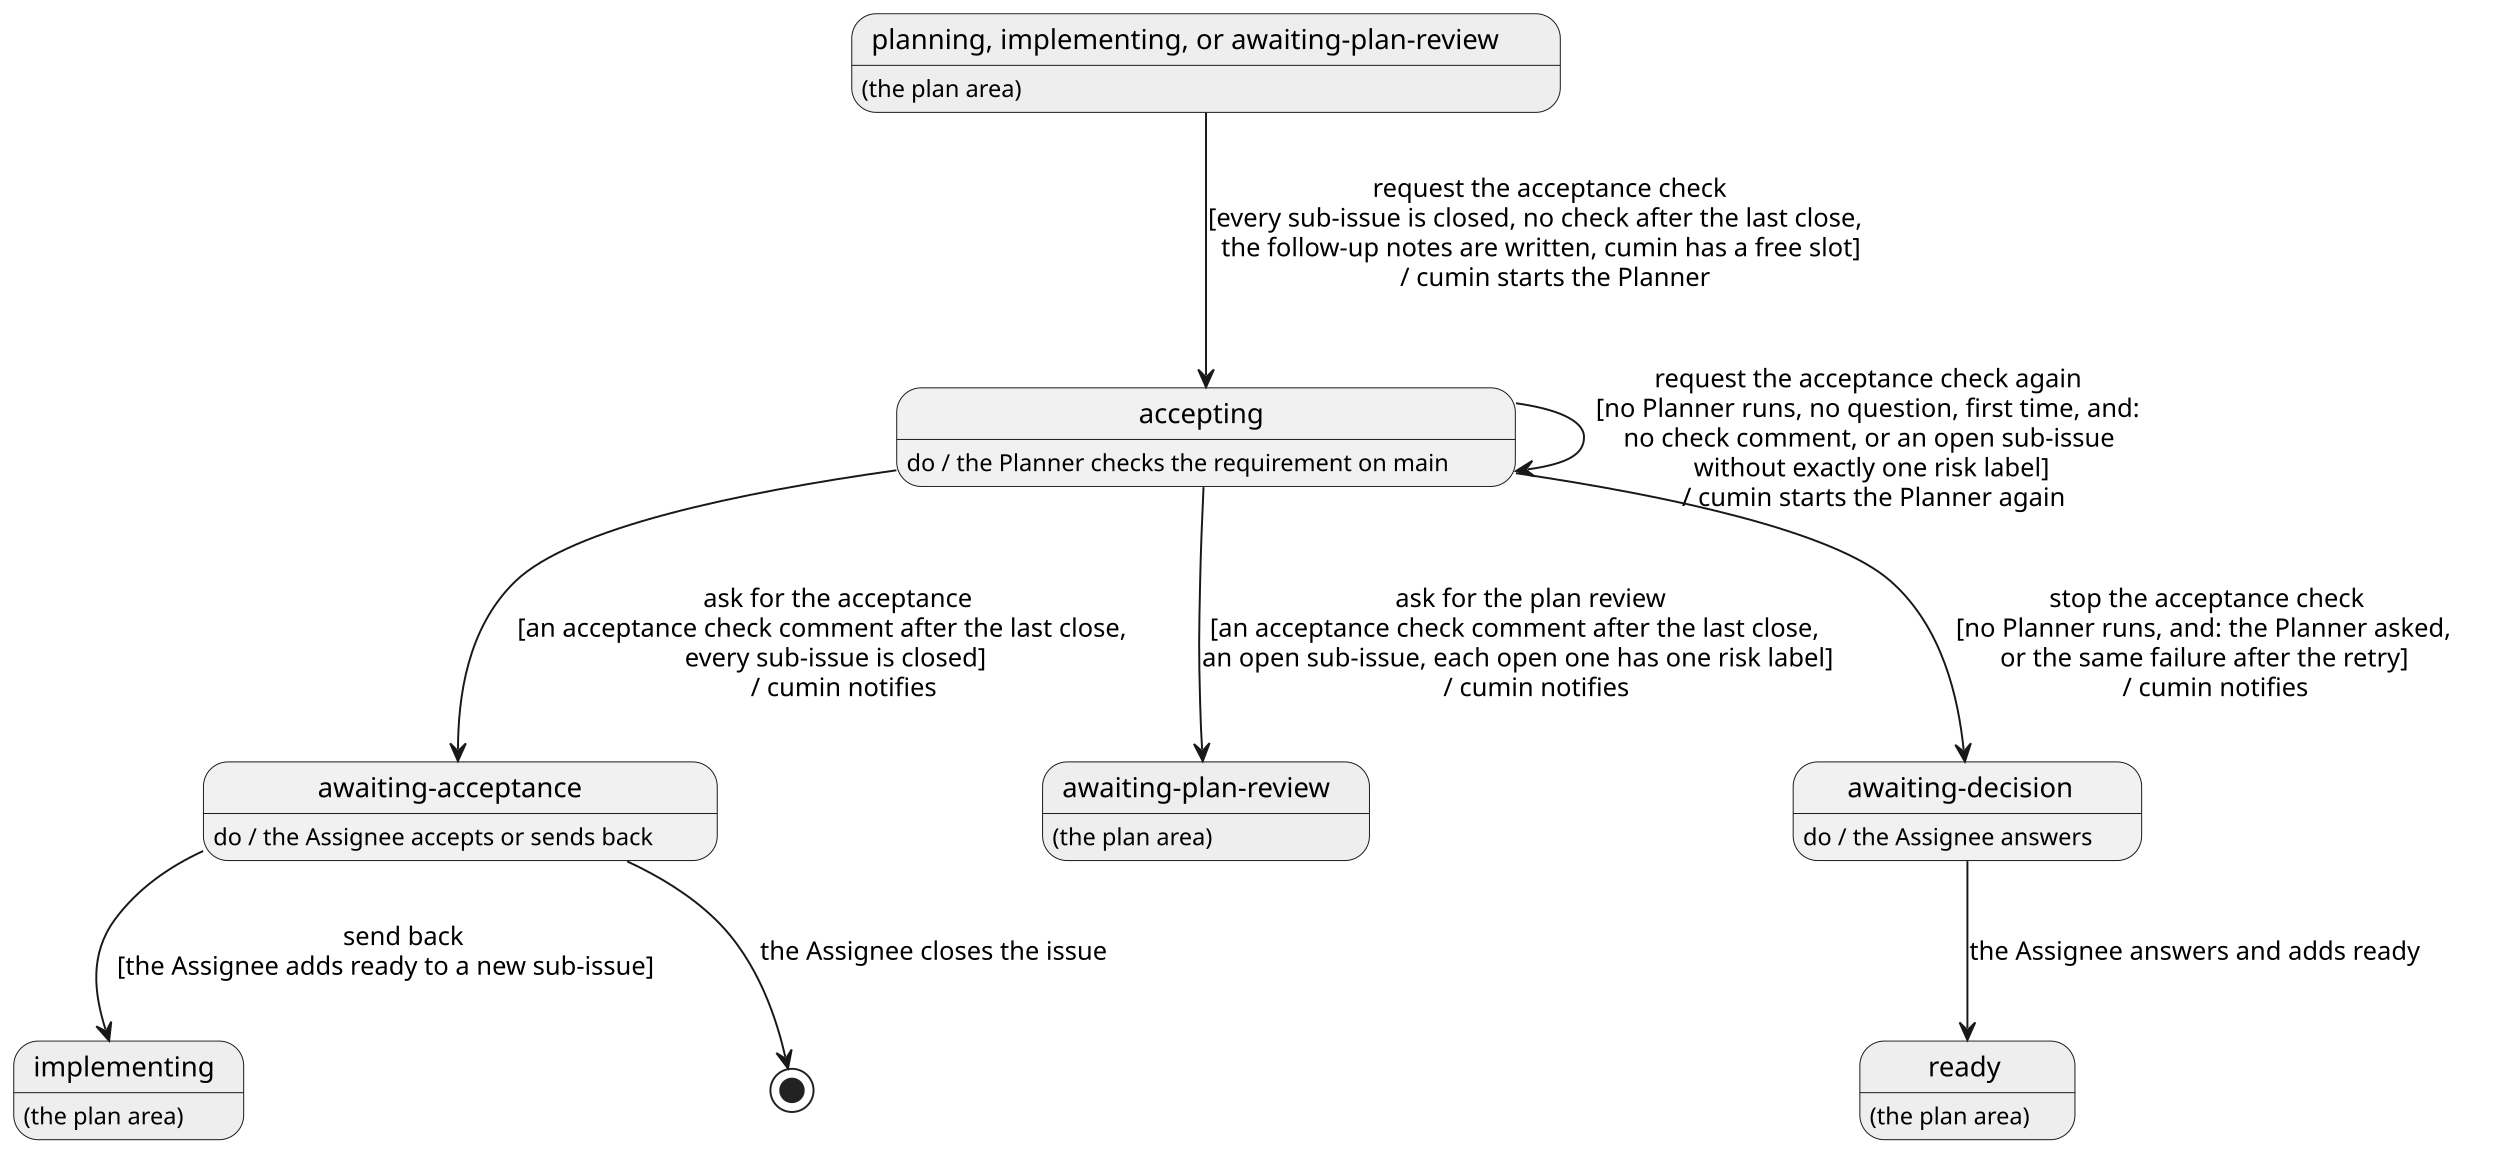
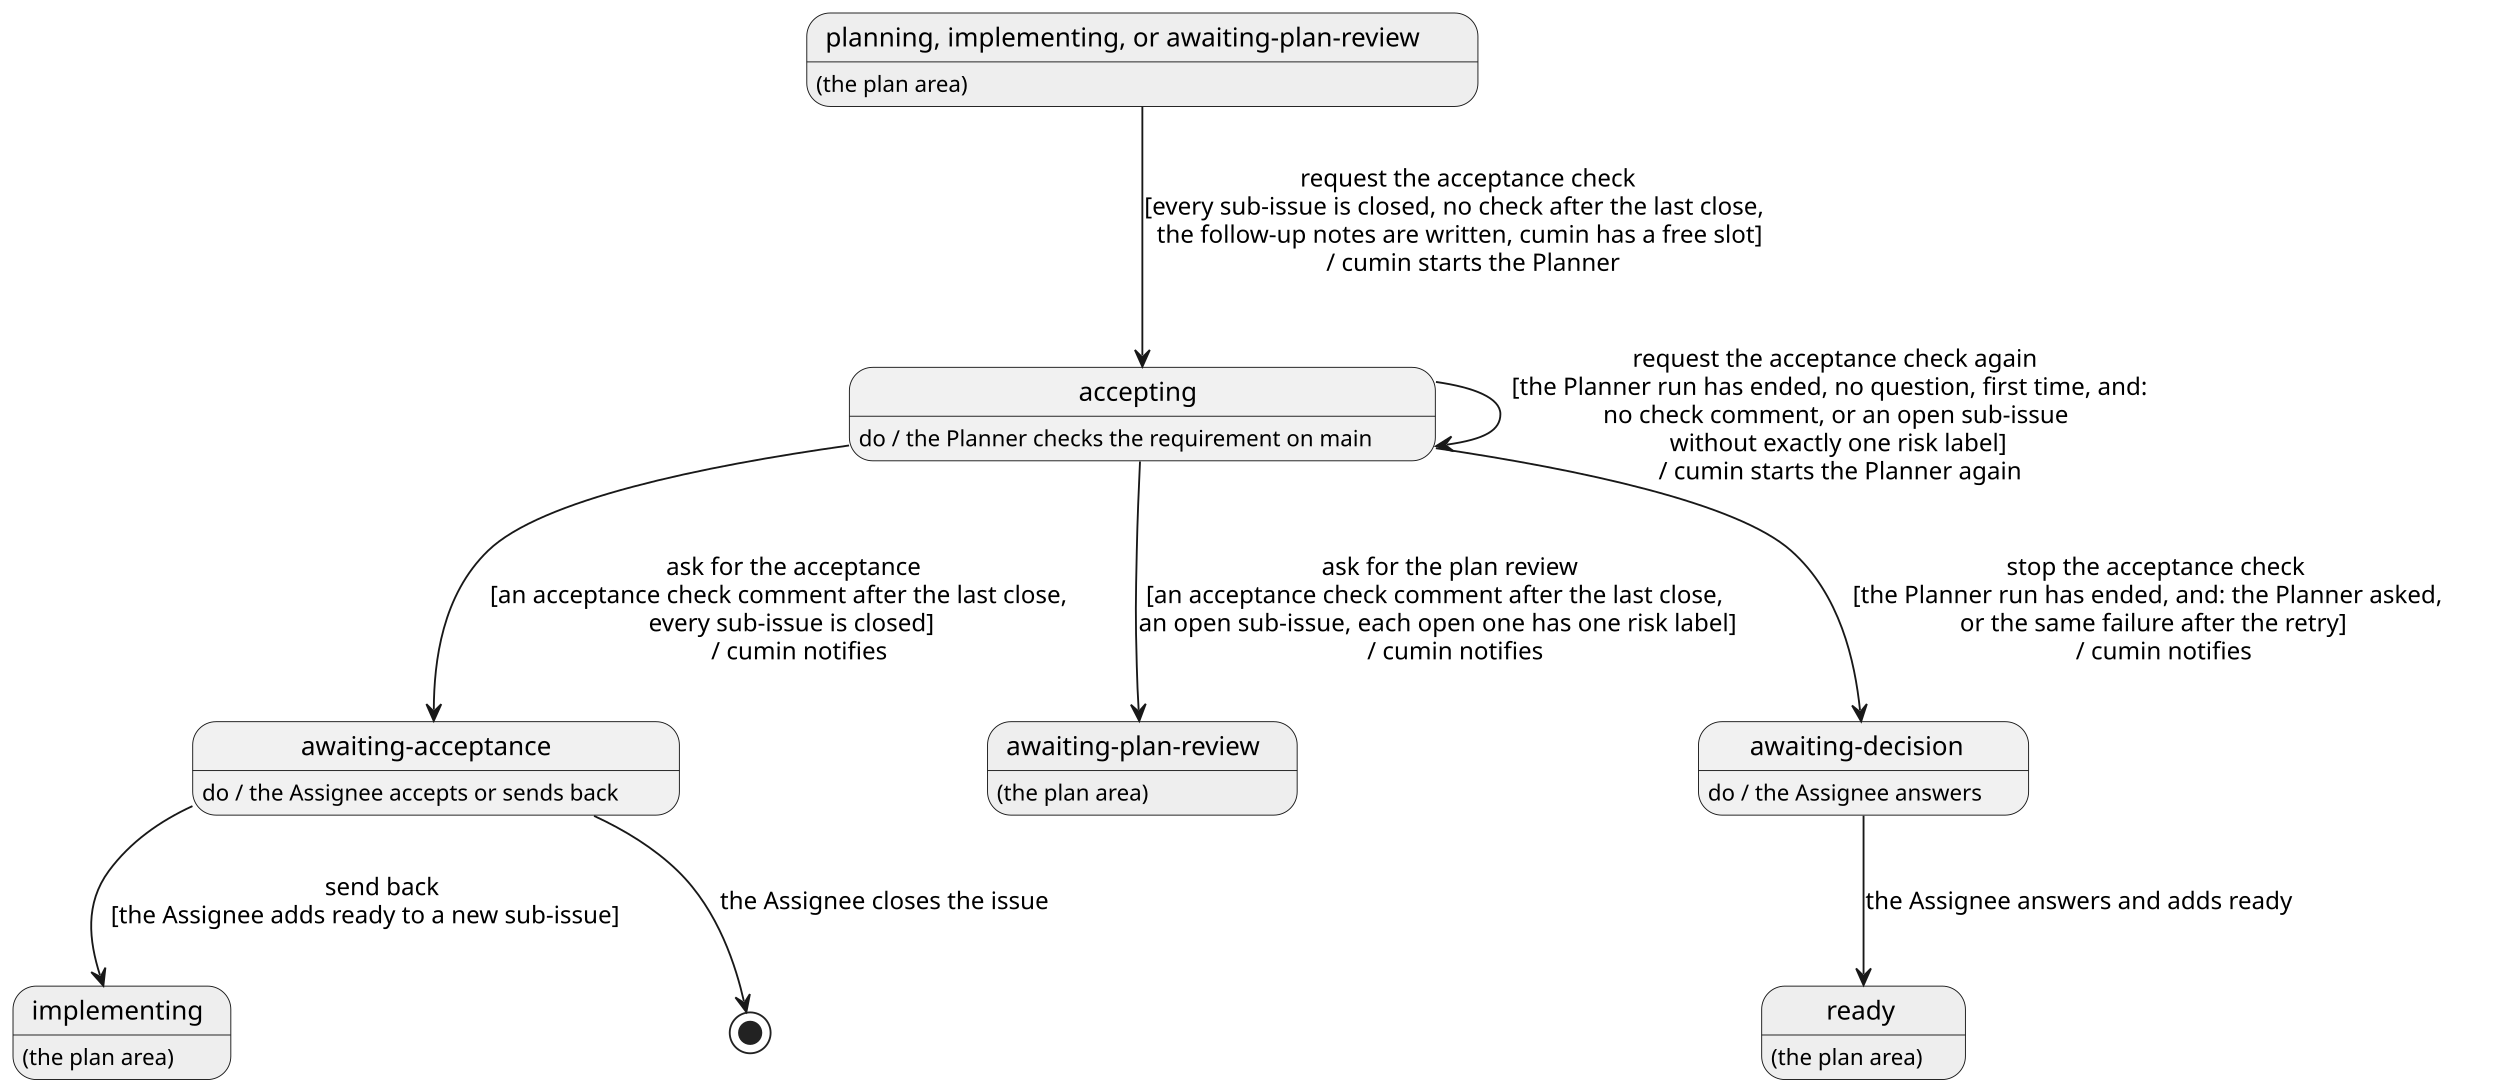
- <svg xmlns="http://www.w3.org/2000/svg" contentStyleType="text/css" data-diagram-type="STATE" height="586px" preserveAspectRatio="none" style="width:1274px;height:586px;background:#FFFFFF;" version="1.1" viewBox="0 0 1274 586" width="1274px" zoomAndPan="magnify">
+ <svg xmlns="http://www.w3.org/2000/svg" contentStyleType="text/css" data-diagram-type="STATE" height="586px" preserveAspectRatio="none" style="width:1345px;height:586px;background:#FFFFFF;" version="1.1" viewBox="0 0 1345 586" width="1345px" zoomAndPan="magnify">
  <defs />
  <g>
    <g id="Before">
      <rect fill="#EEEEEE" height="50.266" rx="12.5" ry="12.5" style="stroke:#181818;stroke-width:0.5;" width="361.079" x="434.05" y="7" />
      <line style="stroke:#181818;stroke-width:0.5;" x1="434.05" x2="795.129" y1="33.297" y2="33.297" />
      <text fill="#000000" font-family="sans-serif" font-size="14" lengthAdjust="spacing" textLength="341.079" x="444.05" y="24.995">planning, implementing, or awaiting-plan-review</text>
      <text fill="#000000" font-family="sans-serif" font-size="12" lengthAdjust="spacing" textLength="89.619" x="439.05" y="49.435">(the plan area)</text>
    </g>
    <g id="Accepting">
      <rect fill="#F1F1F1" height="50.266" rx="12.5" ry="12.5" style="stroke:#181818;stroke-width:0.5;" width="315.242" x="456.97" y="197.64" />
      <line style="stroke:#181818;stroke-width:0.5;" x1="456.97" x2="772.212" y1="223.937" y2="223.937" />
      <text fill="#000000" font-family="sans-serif" font-size="14" lengthAdjust="spacing" textLength="68.612" x="580.285" y="215.635">accepting</text>
      <text fill="#000000" font-family="sans-serif" font-size="12" lengthAdjust="spacing" textLength="295.242" x="461.97" y="240.076">do / the Planner checks the requirement on main</text>
    </g>
    <g id="AwaitingAcceptance">
      <rect fill="#F1F1F1" height="50.266" rx="12.5" ry="12.5" style="stroke:#181818;stroke-width:0.5;" width="261.84" x="103.67" y="388.27" />
      <line style="stroke:#181818;stroke-width:0.5;" x1="103.67" x2="365.51" y1="414.567" y2="414.567" />
      <text fill="#000000" font-family="sans-serif" font-size="14" lengthAdjust="spacing" textLength="145.414" x="161.883" y="406.265">awaiting-acceptance</text>
      <text fill="#000000" font-family="sans-serif" font-size="12" lengthAdjust="spacing" textLength="241.84" x="108.67" y="430.705">do / the Assignee accepts or sends back</text>
    </g>
    <g id="PlanReview">
      <rect fill="#EEEEEE" height="50.266" rx="12.5" ry="12.5" style="stroke:#181818;stroke-width:0.5;" width="166.576" x="531.3" y="388.27" />
      <line style="stroke:#181818;stroke-width:0.5;" x1="531.3" x2="697.876" y1="414.567" y2="414.567" />
      <text fill="#000000" font-family="sans-serif" font-size="14" lengthAdjust="spacing" textLength="146.576" x="541.3" y="406.265">awaiting-plan-review</text>
      <text fill="#000000" font-family="sans-serif" font-size="12" lengthAdjust="spacing" textLength="89.619" x="536.3" y="430.705">(the plan area)</text>
    </g>
    <g id="Implementing">
      <rect fill="#EEEEEE" height="50.266" rx="12.5" ry="12.5" style="stroke:#181818;stroke-width:0.5;" width="117.18" x="7" y="530.53" />
      <line style="stroke:#181818;stroke-width:0.5;" x1="7" x2="124.18" y1="556.827" y2="556.827" />
      <text fill="#000000" font-family="sans-serif" font-size="14" lengthAdjust="spacing" textLength="97.18" x="17" y="548.525">implementing</text>
      <text fill="#000000" font-family="sans-serif" font-size="12" lengthAdjust="spacing" textLength="89.619" x="12" y="572.966">(the plan area)</text>
    </g>
    <g id="Decision">
      <rect fill="#F1F1F1" height="50.266" rx="12.5" ry="12.5" style="stroke:#181818;stroke-width:0.5;" width="177.582" x="913.8" y="388.27" />
      <line style="stroke:#181818;stroke-width:0.5;" x1="913.8" x2="1091.382" y1="414.567" y2="414.567" />
      <text fill="#000000" font-family="sans-serif" font-size="14" lengthAdjust="spacing" textLength="122.397" x="941.392" y="406.265">awaiting-decision</text>
      <text fill="#000000" font-family="sans-serif" font-size="12" lengthAdjust="spacing" textLength="157.582" x="918.8" y="430.705">do / the Assignee answers</text>
    </g>
    <g id="Ready">
      <rect fill="#EEEEEE" height="50.266" rx="12.5" ry="12.5" style="stroke:#181818;stroke-width:0.5;" width="109.619" x="947.78" y="530.53" />
      <line style="stroke:#181818;stroke-width:0.5;" x1="947.78" x2="1057.399" y1="556.827" y2="556.827" />
      <text fill="#000000" font-family="sans-serif" font-size="14" lengthAdjust="spacing" textLength="40.12" x="982.529" y="548.525">ready</text>
      <text fill="#000000" font-family="sans-serif" font-size="12" lengthAdjust="spacing" textLength="89.619" x="952.78" y="572.966">(the plan area)</text>
    </g>
    <ellipse cx="403.59" cy="555.67" fill="none" rx="11" ry="11" style="stroke:#222222;stroke-width:1;" />
    <ellipse cx="403.59" cy="555.67" fill="#222222" rx="6" ry="6" style="stroke:#222222;stroke-width:1;" />
    <g class="link" data-entity-1="Before" data-entity-2="Accepting" data-source-line="29" data-uid="lnk2" id="link_Before_Accepting">
      <path d="M614.59,57.41 C614.59,93.53 614.59,155.05 614.59,191.29" fill="none" id="Before-to-Accepting" style="stroke:#181818;stroke-width:1;" />
      <polygon fill="#181818" points="614.59,197.29,618.59,188.29,614.59,192.29,610.59,188.29,614.59,197.29" style="stroke:#181818;stroke-width:1;" />
      <text fill="#000000" font-family="sans-serif" font-size="13" lengthAdjust="spacing" textLength="196.454" x="699.477" y="100.337">request the acceptance check</text>
      <text fill="#000000" font-family="sans-serif" font-size="13" lengthAdjust="spacing" textLength="364.228" x="615.59" y="115.47">[every sub-issue is closed, no check after the last close,</text>
      <text fill="#000000" font-family="sans-serif" font-size="13" lengthAdjust="spacing" textLength="350.841" x="622.284" y="130.602">the follow-up notes are written, cumin has a free slot]</text>
      <text fill="#000000" font-family="sans-serif" font-size="13" lengthAdjust="spacing" textLength="168.435" x="713.487" y="145.735">/ cumin starts the Planner</text>
    </g>
    <g class="link" data-entity-1="Accepting" data-entity-2="AwaitingAcceptance" data-source-line="30" data-uid="lnk3" id="link_Accepting_AwaitingAcceptance">
      <path d="M456.8,239.66 C376.9,250.88 290.9,268.89 262.59,296.27 C237.99,320.06 233.495,355.43 233.385,381.83" fill="none" id="Accepting-to-AwaitingAcceptance" style="stroke:#181818;stroke-width:1;" />
      <polygon fill="#181818" points="233.36,387.83,237.398,378.847,233.381,382.83,229.398,378.813,233.36,387.83" style="stroke:#181818;stroke-width:1;" />
      <text fill="#000000" font-family="sans-serif" font-size="13" lengthAdjust="spacing" textLength="148.833" x="358.357" y="309.337">ask for the acceptance</text>
      <text fill="#000000" font-family="sans-serif" font-size="13" lengthAdjust="spacing" textLength="338.368" x="263.59" y="324.47">[an acceptance check comment after the last close,</text>
      <text fill="#000000" font-family="sans-serif" font-size="13" lengthAdjust="spacing" textLength="167.667" x="348.941" y="339.603">every sub-issue is closed]</text>
      <text fill="#000000" font-family="sans-serif" font-size="13" lengthAdjust="spacing" textLength="100.407" x="382.57" y="354.735">/ cumin notifies</text>
    </g>
    <g class="link" data-entity-1="Accepting" data-entity-2="PlanReview" data-source-line="31" data-uid="lnk4" id="link_Accepting_PlanReview">
      <path d="M613.32,248.26 C612.66,262.31 611.92,280.27 611.59,296.27 C611.02,323.82 610.83,330.72 611.59,358.27 C611.86,367.96 612.051,372.63 612.591,381.9" fill="none" id="Accepting-to-PlanReview" style="stroke:#181818;stroke-width:1;" />
      <polygon fill="#181818" points="612.94,387.89,616.41,378.673,612.649,382.899,608.423,379.138,612.94,387.89" style="stroke:#181818;stroke-width:1;" />
      <text fill="#000000" font-family="sans-serif" font-size="13" lengthAdjust="spacing" textLength="149.354" x="711.036" y="309.337">ask for the plan review</text>
      <text fill="#000000" font-family="sans-serif" font-size="13" lengthAdjust="spacing" textLength="338.368" x="616.529" y="324.47">[an acceptance check comment after the last close,</text>
      <text fill="#000000" font-family="sans-serif" font-size="13" lengthAdjust="spacing" textLength="346.246" x="612.59" y="339.603">an open sub-issue, each open one has one risk label]</text>
      <text fill="#000000" font-family="sans-serif" font-size="13" lengthAdjust="spacing" textLength="100.407" x="735.509" y="354.735">/ cumin notifies</text>
    </g>
    <g class="link" data-entity-1="Accepting" data-entity-2="Accepting" data-source-line="32" data-uid="lnk5" id="link_Accepting_Accepting">
      <path d="M772.54,205.49 C793.39,208.44 807.21,214.2 807.21,222.77 C807.21,231.34 799.331,236.26 778.481,239.209" fill="none" id="Accepting-to-Accepting" style="stroke:#181818;stroke-width:1;" />
      <polygon fill="#181818" points="772.54,240.05,782.012,242.75,777.491,239.35,780.891,234.829,772.54,240.05" style="stroke:#181818;stroke-width:1;" />
-       <text fill="#000000" font-family="sans-serif" font-size="13" lengthAdjust="spacing" textLength="236.622" x="843.095" y="197.337">request the acceptance check again</text>
-       <text fill="#000000" font-family="sans-serif" font-size="13" lengthAdjust="spacing" textLength="296.391" x="813.21" y="212.47">[no Planner runs, no question, first time, and:</text>
-       <text fill="#000000" font-family="sans-serif" font-size="13" lengthAdjust="spacing" textLength="268.239" x="827.286" y="227.602">no check comment, or an open sub-issue</text>
-       <text fill="#000000" font-family="sans-serif" font-size="13" lengthAdjust="spacing" textLength="196.568" x="863.122" y="242.735">without exactly one risk label]</text>
-       <text fill="#000000" font-family="sans-serif" font-size="13" lengthAdjust="spacing" textLength="208.603" x="857.104" y="257.868">/ cumin starts the Planner again</text>
+       <text fill="#000000" font-family="sans-serif" font-size="13" lengthAdjust="spacing" textLength="236.622" x="878.27" y="197.337">request the acceptance check again</text>
+       <text fill="#000000" font-family="sans-serif" font-size="13" lengthAdjust="spacing" textLength="366.742" x="813.21" y="212.47">[the Planner run has ended, no question, first time, and:</text>
+       <text fill="#000000" font-family="sans-serif" font-size="13" lengthAdjust="spacing" textLength="268.239" x="862.462" y="227.602">no check comment, or an open sub-issue</text>
+       <text fill="#000000" font-family="sans-serif" font-size="13" lengthAdjust="spacing" textLength="196.568" x="898.297" y="242.735">without exactly one risk label]</text>
+       <text fill="#000000" font-family="sans-serif" font-size="13" lengthAdjust="spacing" textLength="208.603" x="892.28" y="257.868">/ cumin starts the Planner again</text>
    </g>
    <g class="link" data-entity-1="Accepting" data-entity-2="Decision" data-source-line="33" data-uid="lnk6" id="link_Accepting_Decision">
      <path d="M772.5,241.13 C850.77,252.71 934.66,270.6 963.59,296.27 C990,319.7 997.942,355.612 1000.692,382.152" fill="none" id="Accepting-to-Decision" style="stroke:#181818;stroke-width:1;" />
      <polygon fill="#181818" points="1001.31,388.12,1004.361,378.756,1000.795,383.147,996.404,379.58,1001.31,388.12" style="stroke:#181818;stroke-width:1;" />
-       <text fill="#000000" font-family="sans-serif" font-size="13" lengthAdjust="spacing" textLength="174.827" x="1044.34" y="309.337">stop the acceptance check</text>
-       <text fill="#000000" font-family="sans-serif" font-size="13" lengthAdjust="spacing" textLength="270.086" x="996.71" y="324.47">[no Planner runs, and: the Planner asked,</text>
-       <text fill="#000000" font-family="sans-serif" font-size="13" lengthAdjust="spacing" textLength="225.043" x="1019.231" y="339.603">or the same failure after the retry]</text>
-       <text fill="#000000" font-family="sans-serif" font-size="13" lengthAdjust="spacing" textLength="100.407" x="1081.55" y="354.735">/ cumin notifies</text>
+       <text fill="#000000" font-family="sans-serif" font-size="13" lengthAdjust="spacing" textLength="174.827" x="1079.515" y="309.337">stop the acceptance check</text>
+       <text fill="#000000" font-family="sans-serif" font-size="13" lengthAdjust="spacing" textLength="340.438" x="996.71" y="324.47">[the Planner run has ended, and: the Planner asked,</text>
+       <text fill="#000000" font-family="sans-serif" font-size="13" lengthAdjust="spacing" textLength="225.043" x="1054.407" y="339.603">or the same failure after the retry]</text>
+       <text fill="#000000" font-family="sans-serif" font-size="13" lengthAdjust="spacing" textLength="100.407" x="1116.725" y="354.735">/ cumin notifies</text>
    </g>
    <g class="link" data-entity-1="AwaitingAcceptance" data-entity-2=".end." data-source-line="34" data-uid="lnk8" id="link_AwaitingAcceptance_.end.">
      <path d="M319.6,438.95 C335.92,446.5 351.87,456.19 364.59,468.53 C386.86,490.13 396.162,520.941 400.212,538.641" fill="none" id="AwaitingAcceptance-to-*end*" style="stroke:#181818;stroke-width:1;" />
      <polygon fill="#181818" points="401.55,544.49,403.442,534.824,400.435,539.616,395.643,536.609,401.55,544.49" style="stroke:#181818;stroke-width:1;" />
      <text fill="#000000" font-family="sans-serif" font-size="13" lengthAdjust="spacing" textLength="191.388" x="387.32" y="489.097">the Assignee closes the issue</text>
    </g>
    <g class="link" data-entity-1="AwaitingAcceptance" data-entity-2="Implementing" data-source-line="35" data-uid="lnk9" id="link_AwaitingAcceptance_Implementing">
      <path d="M103.54,433.68 C85.97,441.75 70.08,452.98 58.59,468.53 C45.58,486.15 47.865,505.971 53.795,524.661" fill="none" id="AwaitingAcceptance-to-Implementing" style="stroke:#181818;stroke-width:1;" />
      <polygon fill="#181818" points="55.61,530.38,56.701,520.592,54.098,525.614,49.075,523.011,55.61,530.38" style="stroke:#181818;stroke-width:1;" />
      <text fill="#000000" font-family="sans-serif" font-size="13" lengthAdjust="spacing" textLength="66.289" x="174.784" y="481.597">send back</text>
      <text fill="#000000" font-family="sans-serif" font-size="13" lengthAdjust="spacing" textLength="296.677" x="59.59" y="496.73">[the Assignee adds ready to a new sub-issue]</text>
    </g>
    <g class="link" data-entity-1="Decision" data-entity-2="Ready" data-source-line="36" data-uid="lnk10" id="link_Decision_Ready">
      <path d="M1002.59,438.83 C1002.59,464.42 1002.59,498.39 1002.59,524.04" fill="none" id="Decision-to-Ready" style="stroke:#181818;stroke-width:1;" />
      <polygon fill="#181818" points="1002.59,530.04,1006.59,521.04,1002.59,525.04,998.59,521.04,1002.59,530.04" style="stroke:#181818;stroke-width:1;" />
      <text fill="#000000" font-family="sans-serif" font-size="13" lengthAdjust="spacing" textLength="247.216" x="1003.59" y="489.097">the Assignee answers and adds ready</text>
    </g>
  </g>
</svg>
